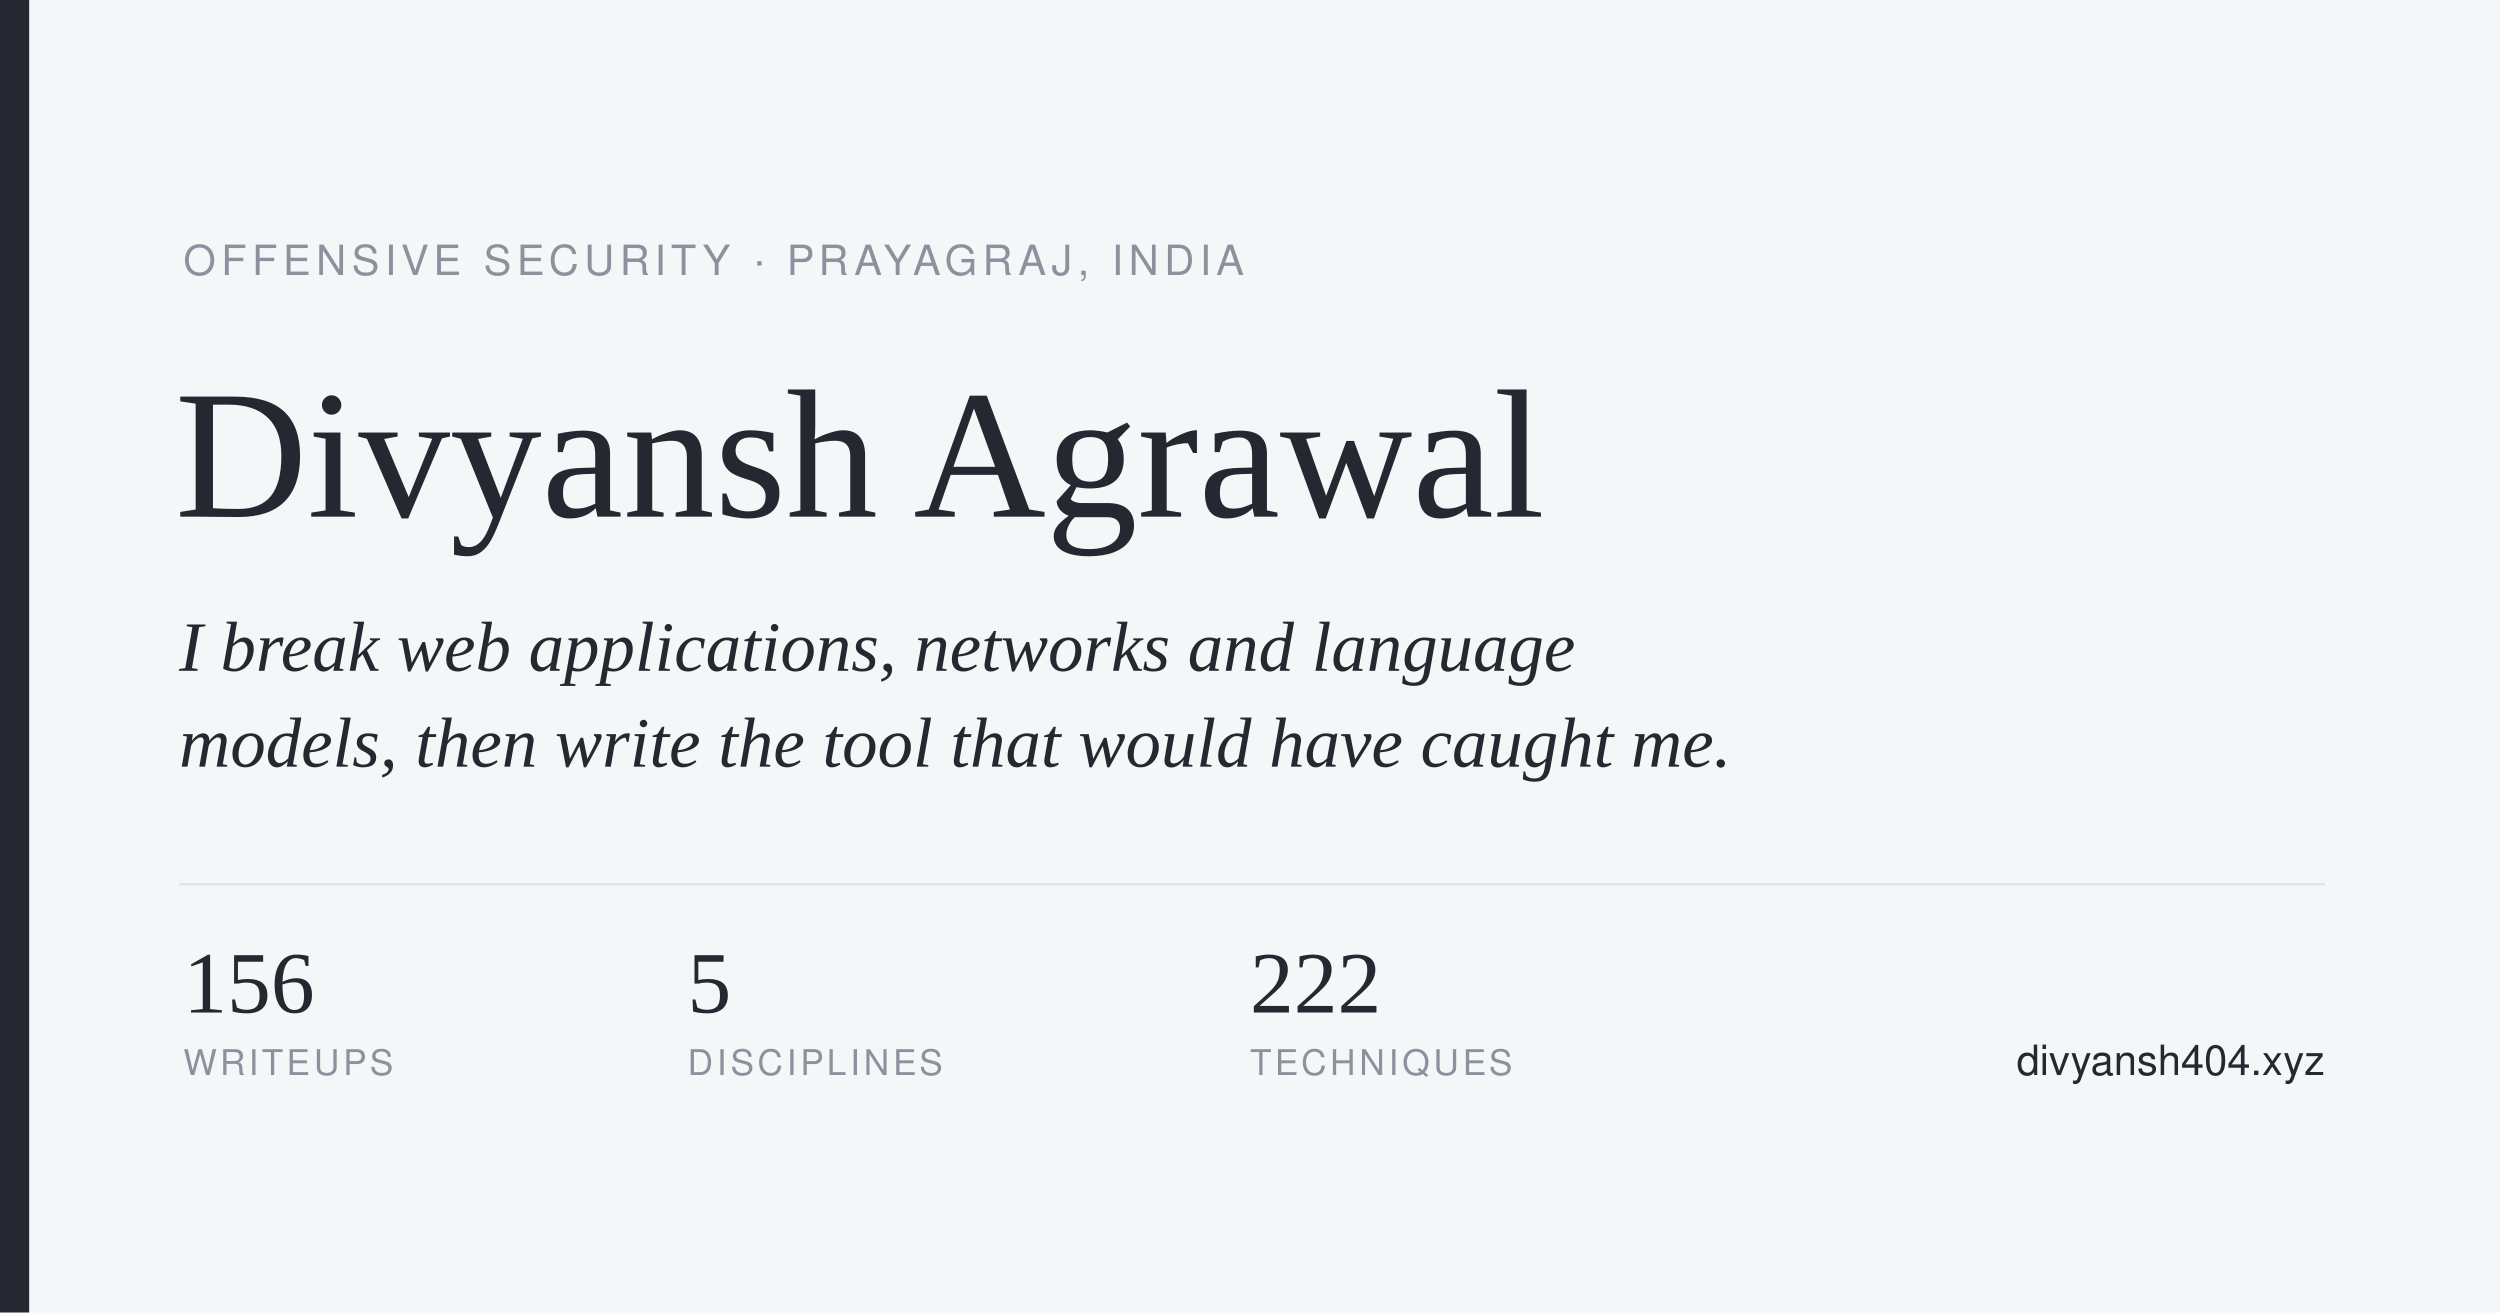
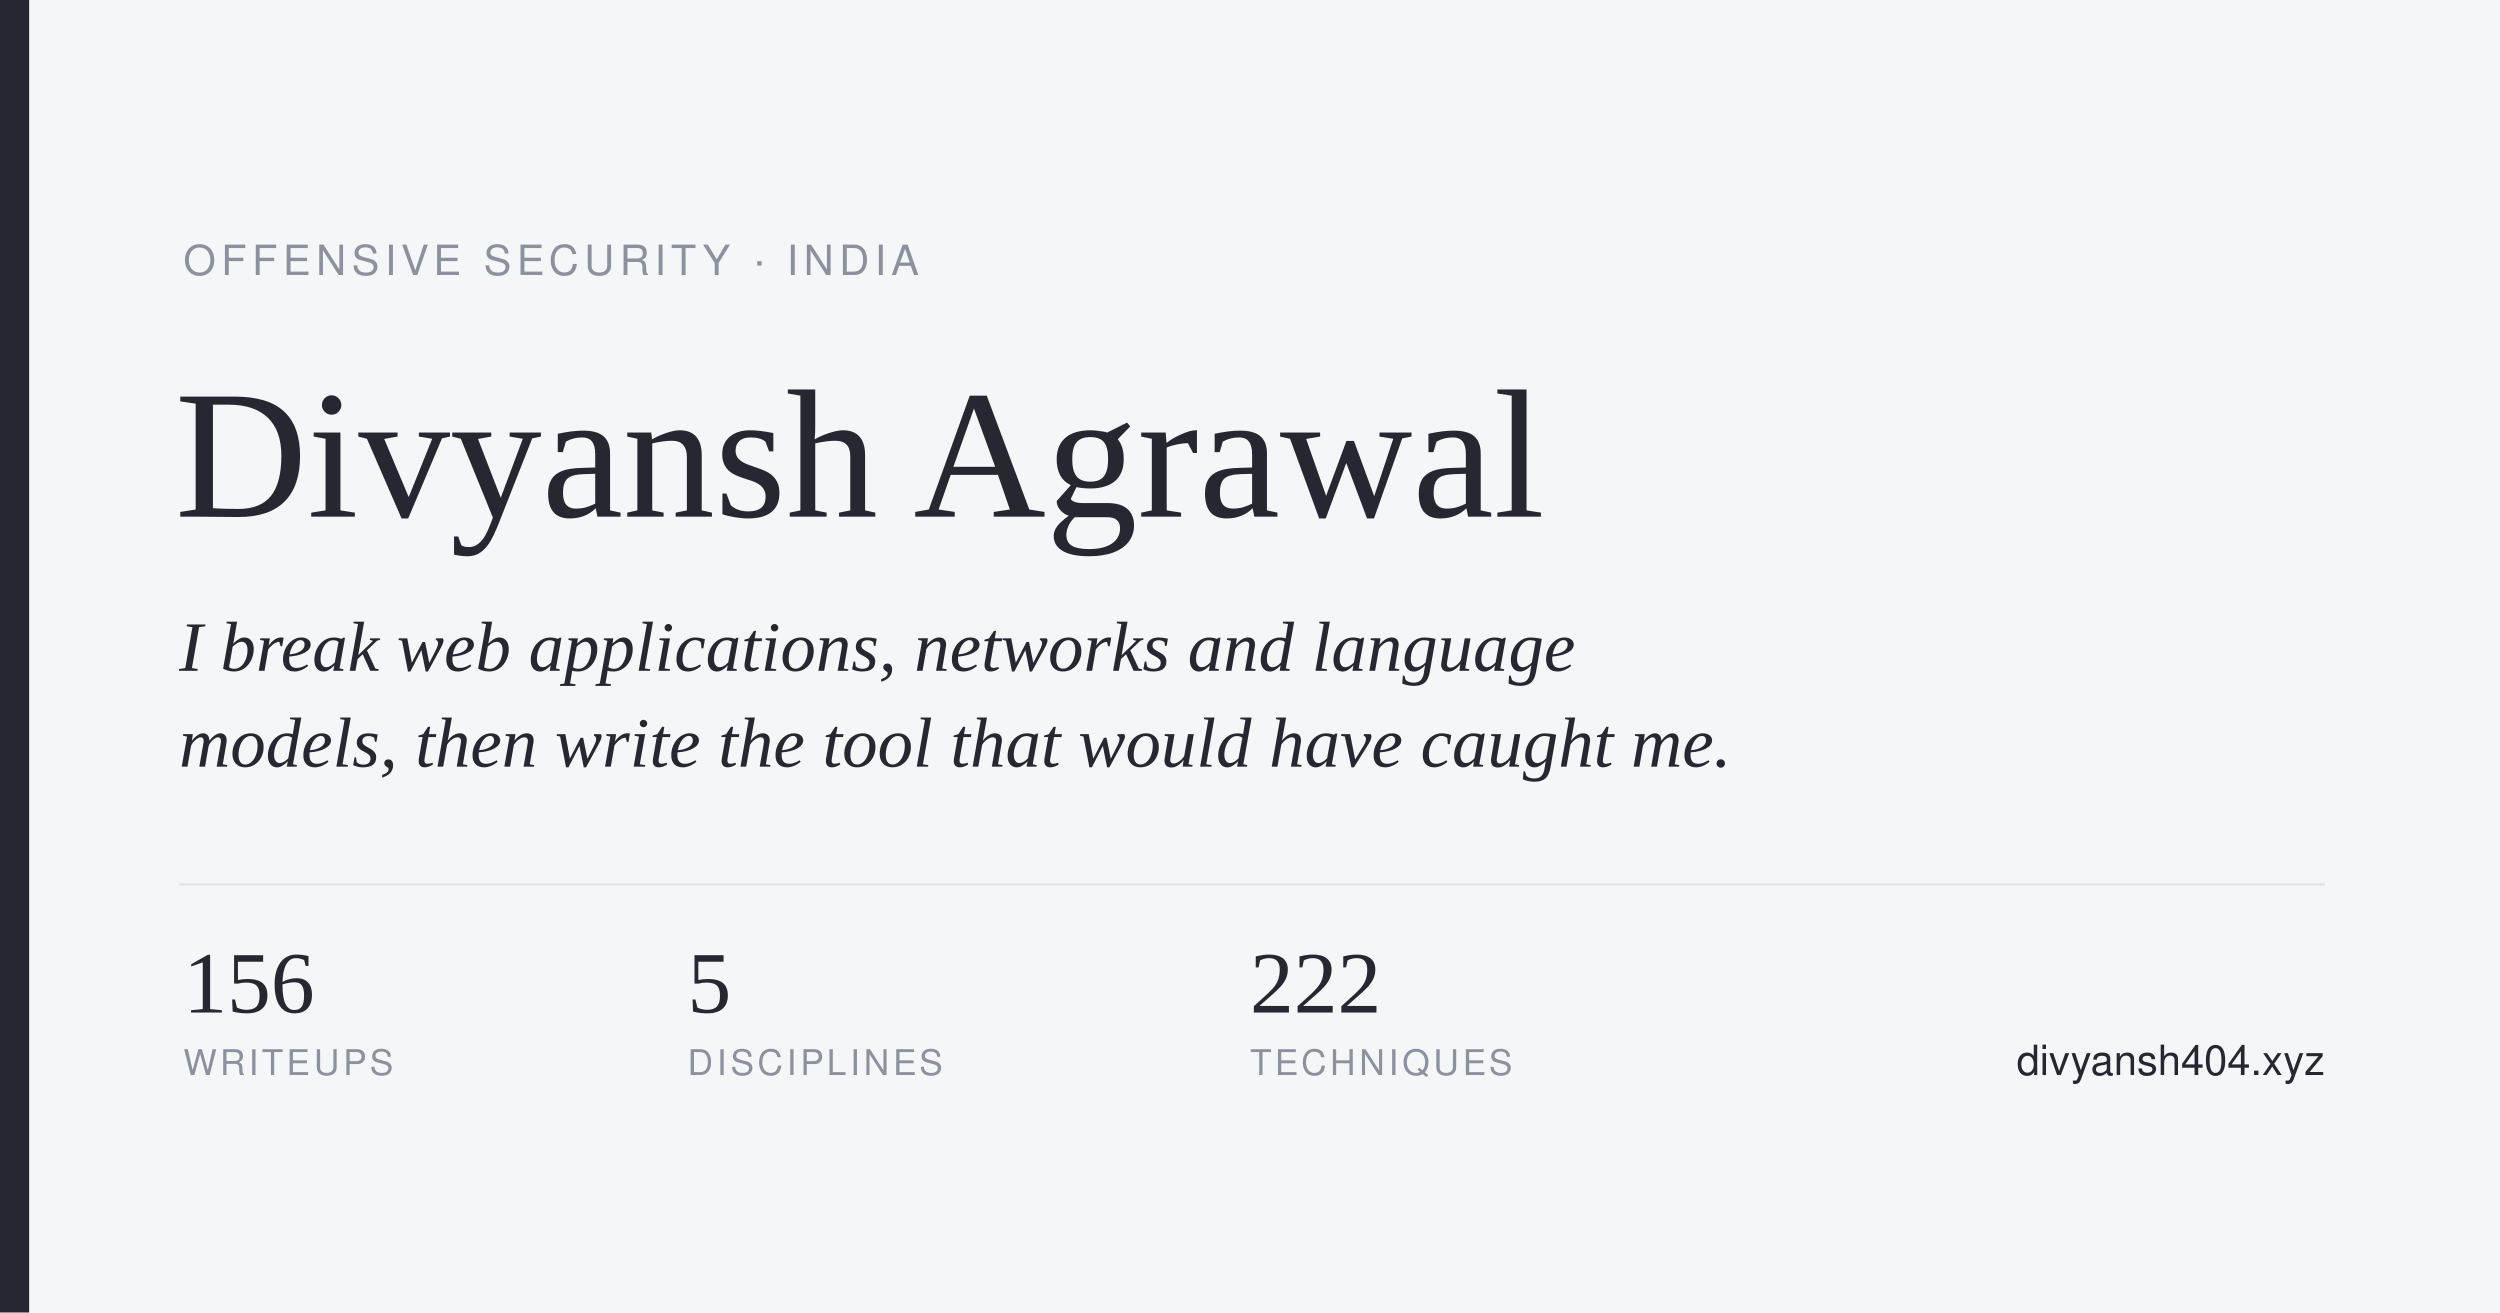
<svg xmlns="http://www.w3.org/2000/svg" width="1200" height="630" viewBox="0 0 1200 630">
  <rect width="1200" height="630" fill="#f5f6f8" />
  <rect x="0" y="0" width="14" height="630" fill="#252830" />
-   <text x="88" y="132" font-family="Segoe UI, Helvetica, Arial, sans-serif" font-size="20" font-weight="500" letter-spacing="2.6" fill="#8b919d">OFFENSIVE SECURITY · PRAYAGRAJ, INDIA</text>
+   <text x="88" y="132" font-family="Segoe UI, Helvetica, Arial, sans-serif" font-size="20" font-weight="500" letter-spacing="2.6" fill="#8b919d">OFFENSIVE SECURITY · INDIA</text>
  <text x="84" y="248" font-family="Georgia, Times New Roman, serif" font-size="88" fill="#252830">Divyansh Agrawal</text>
  <text x="86" y="322" font-family="Georgia, Times New Roman, serif" font-style="italic" font-size="34" fill="#252830">I break web applications, networks and language</text>
  <text x="86" y="368" font-family="Georgia, Times New Roman, serif" font-style="italic" font-size="34" fill="#252830">models, then write the tool that would have caught me.</text>
  <rect x="86" y="424" width="1030" height="1" fill="#dde1e8" />
  <text x="88" y="486" font-family="Georgia, Times New Roman, serif" font-size="42" fill="#252830">156</text>
  <text x="88" y="516" font-family="Segoe UI, Helvetica, Arial, sans-serif" font-size="17" font-weight="500" letter-spacing="1.8" fill="#8b919d">WRITEUPS</text>
  <text x="330" y="486" font-family="Georgia, Times New Roman, serif" font-size="42" fill="#252830">5</text>
  <text x="330" y="516" font-family="Segoe UI, Helvetica, Arial, sans-serif" font-size="17" font-weight="500" letter-spacing="1.8" fill="#8b919d">DISCIPLINES</text>
  <text x="600" y="486" font-family="Georgia, Times New Roman, serif" font-size="42" fill="#252830">222</text>
  <text x="600" y="516" font-family="Segoe UI, Helvetica, Arial, sans-serif" font-size="17" font-weight="500" letter-spacing="1.8" fill="#8b919d">TECHNIQUES</text>
  <text x="1116" y="516" text-anchor="end" font-family="Segoe UI, Helvetica, Arial, sans-serif" font-size="20" font-weight="500" fill="#252830">divyansh404.xyz</text>
</svg>
